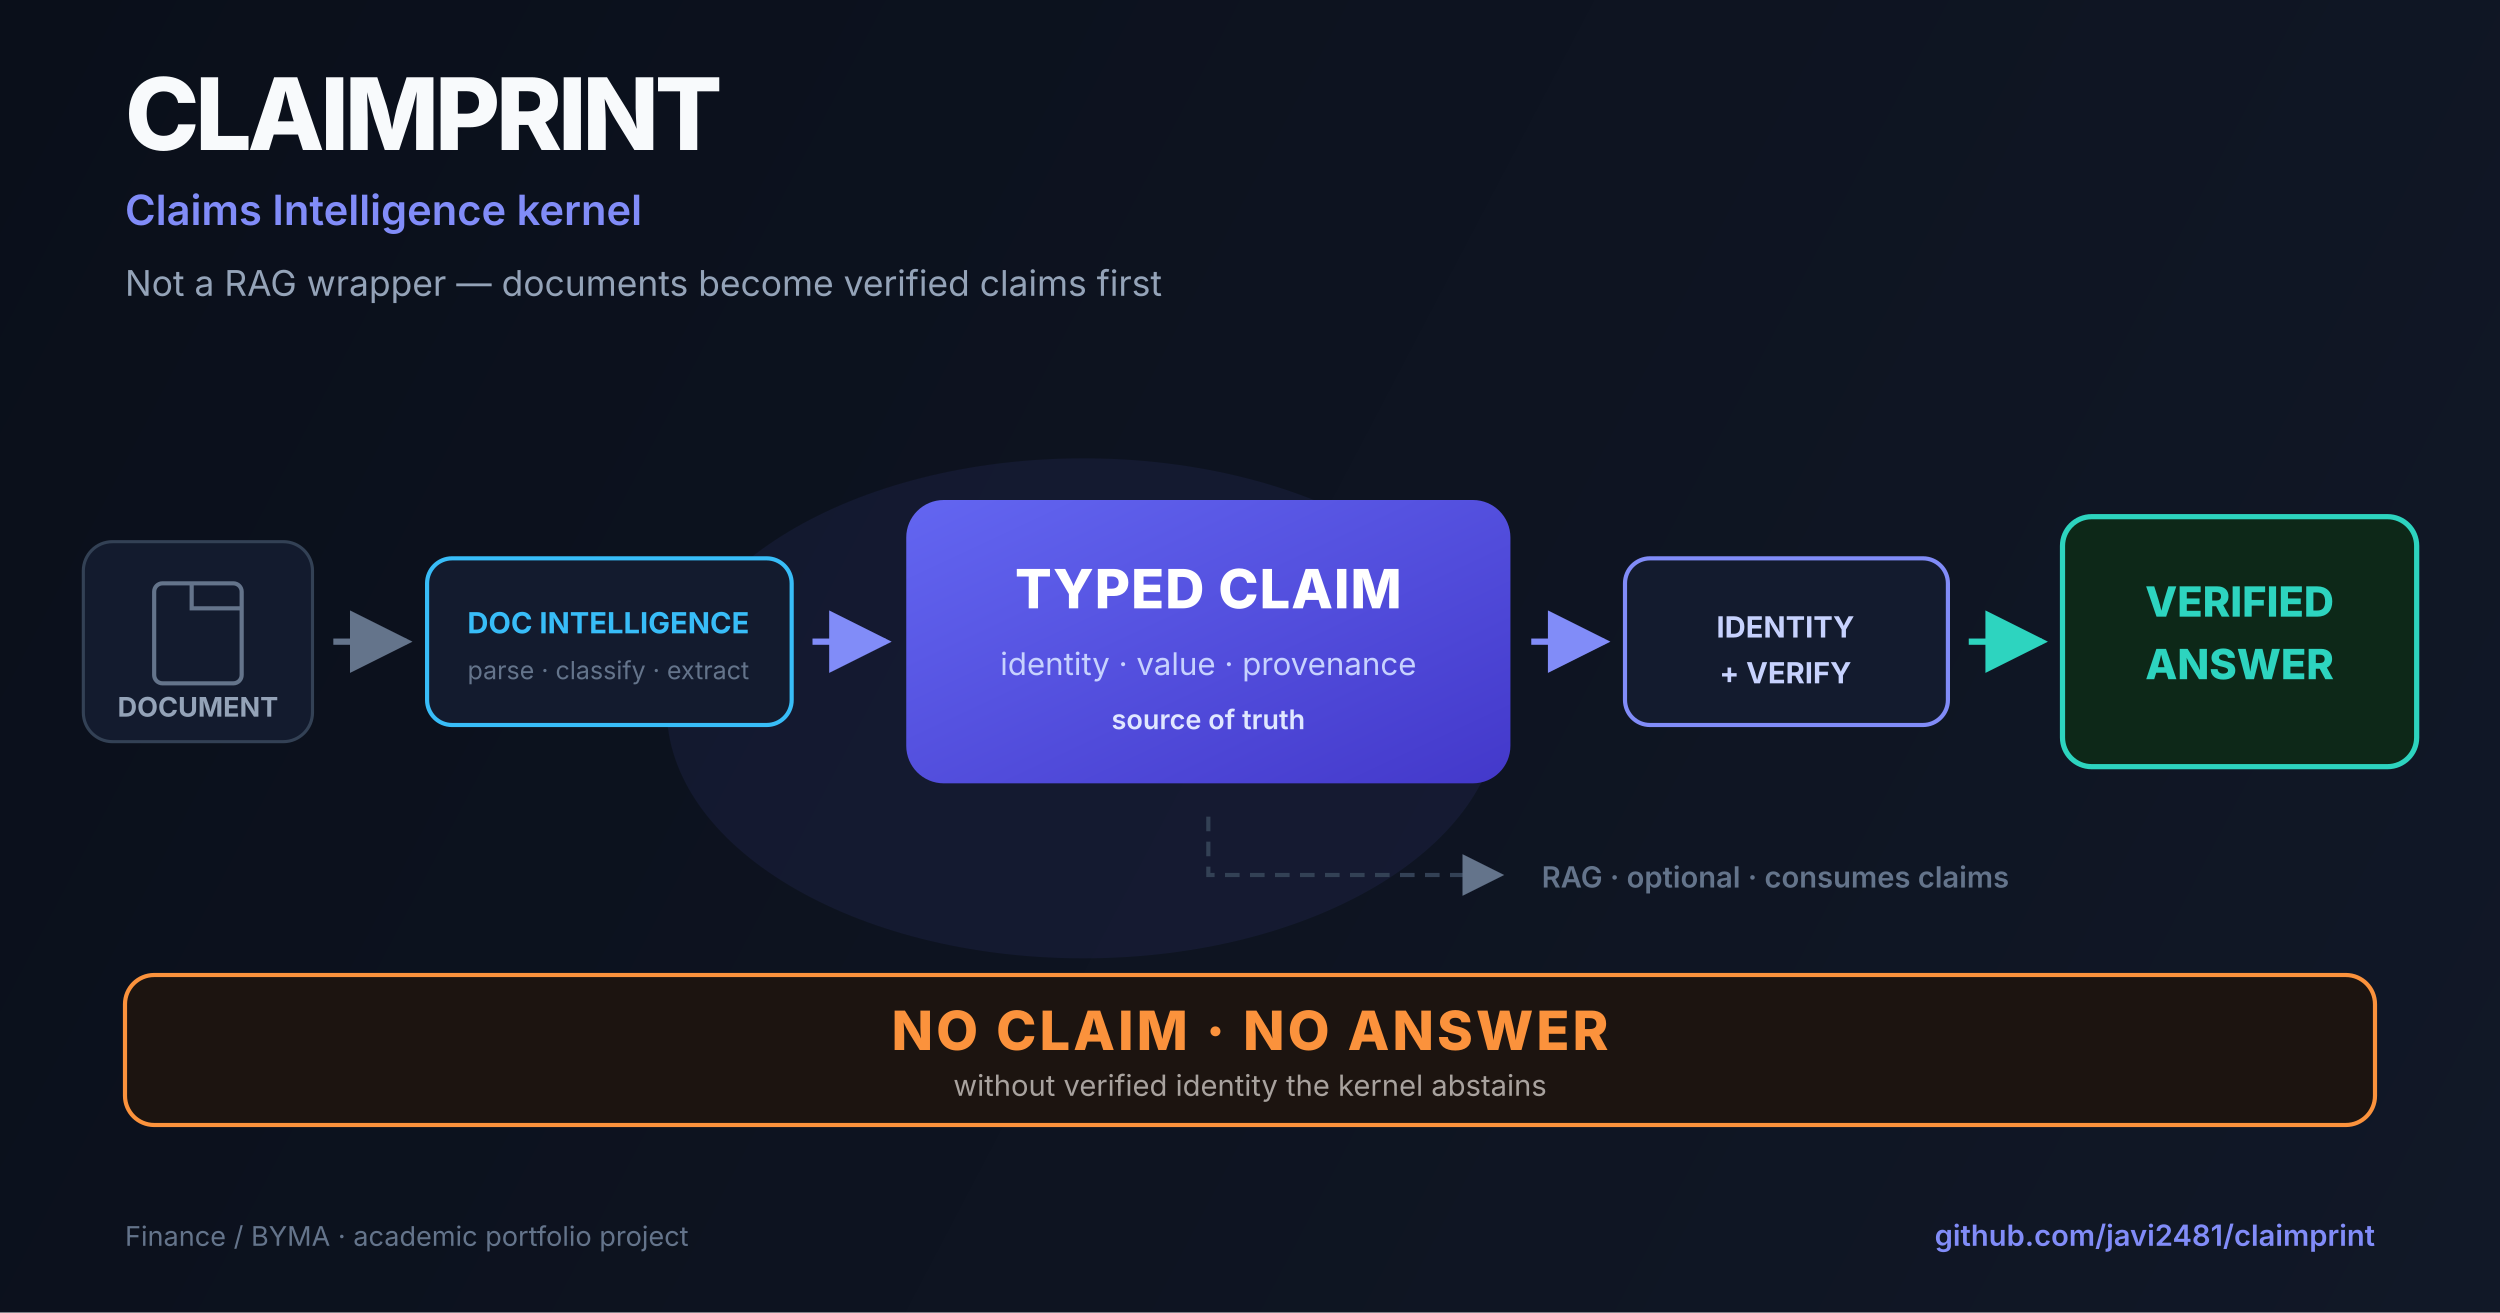
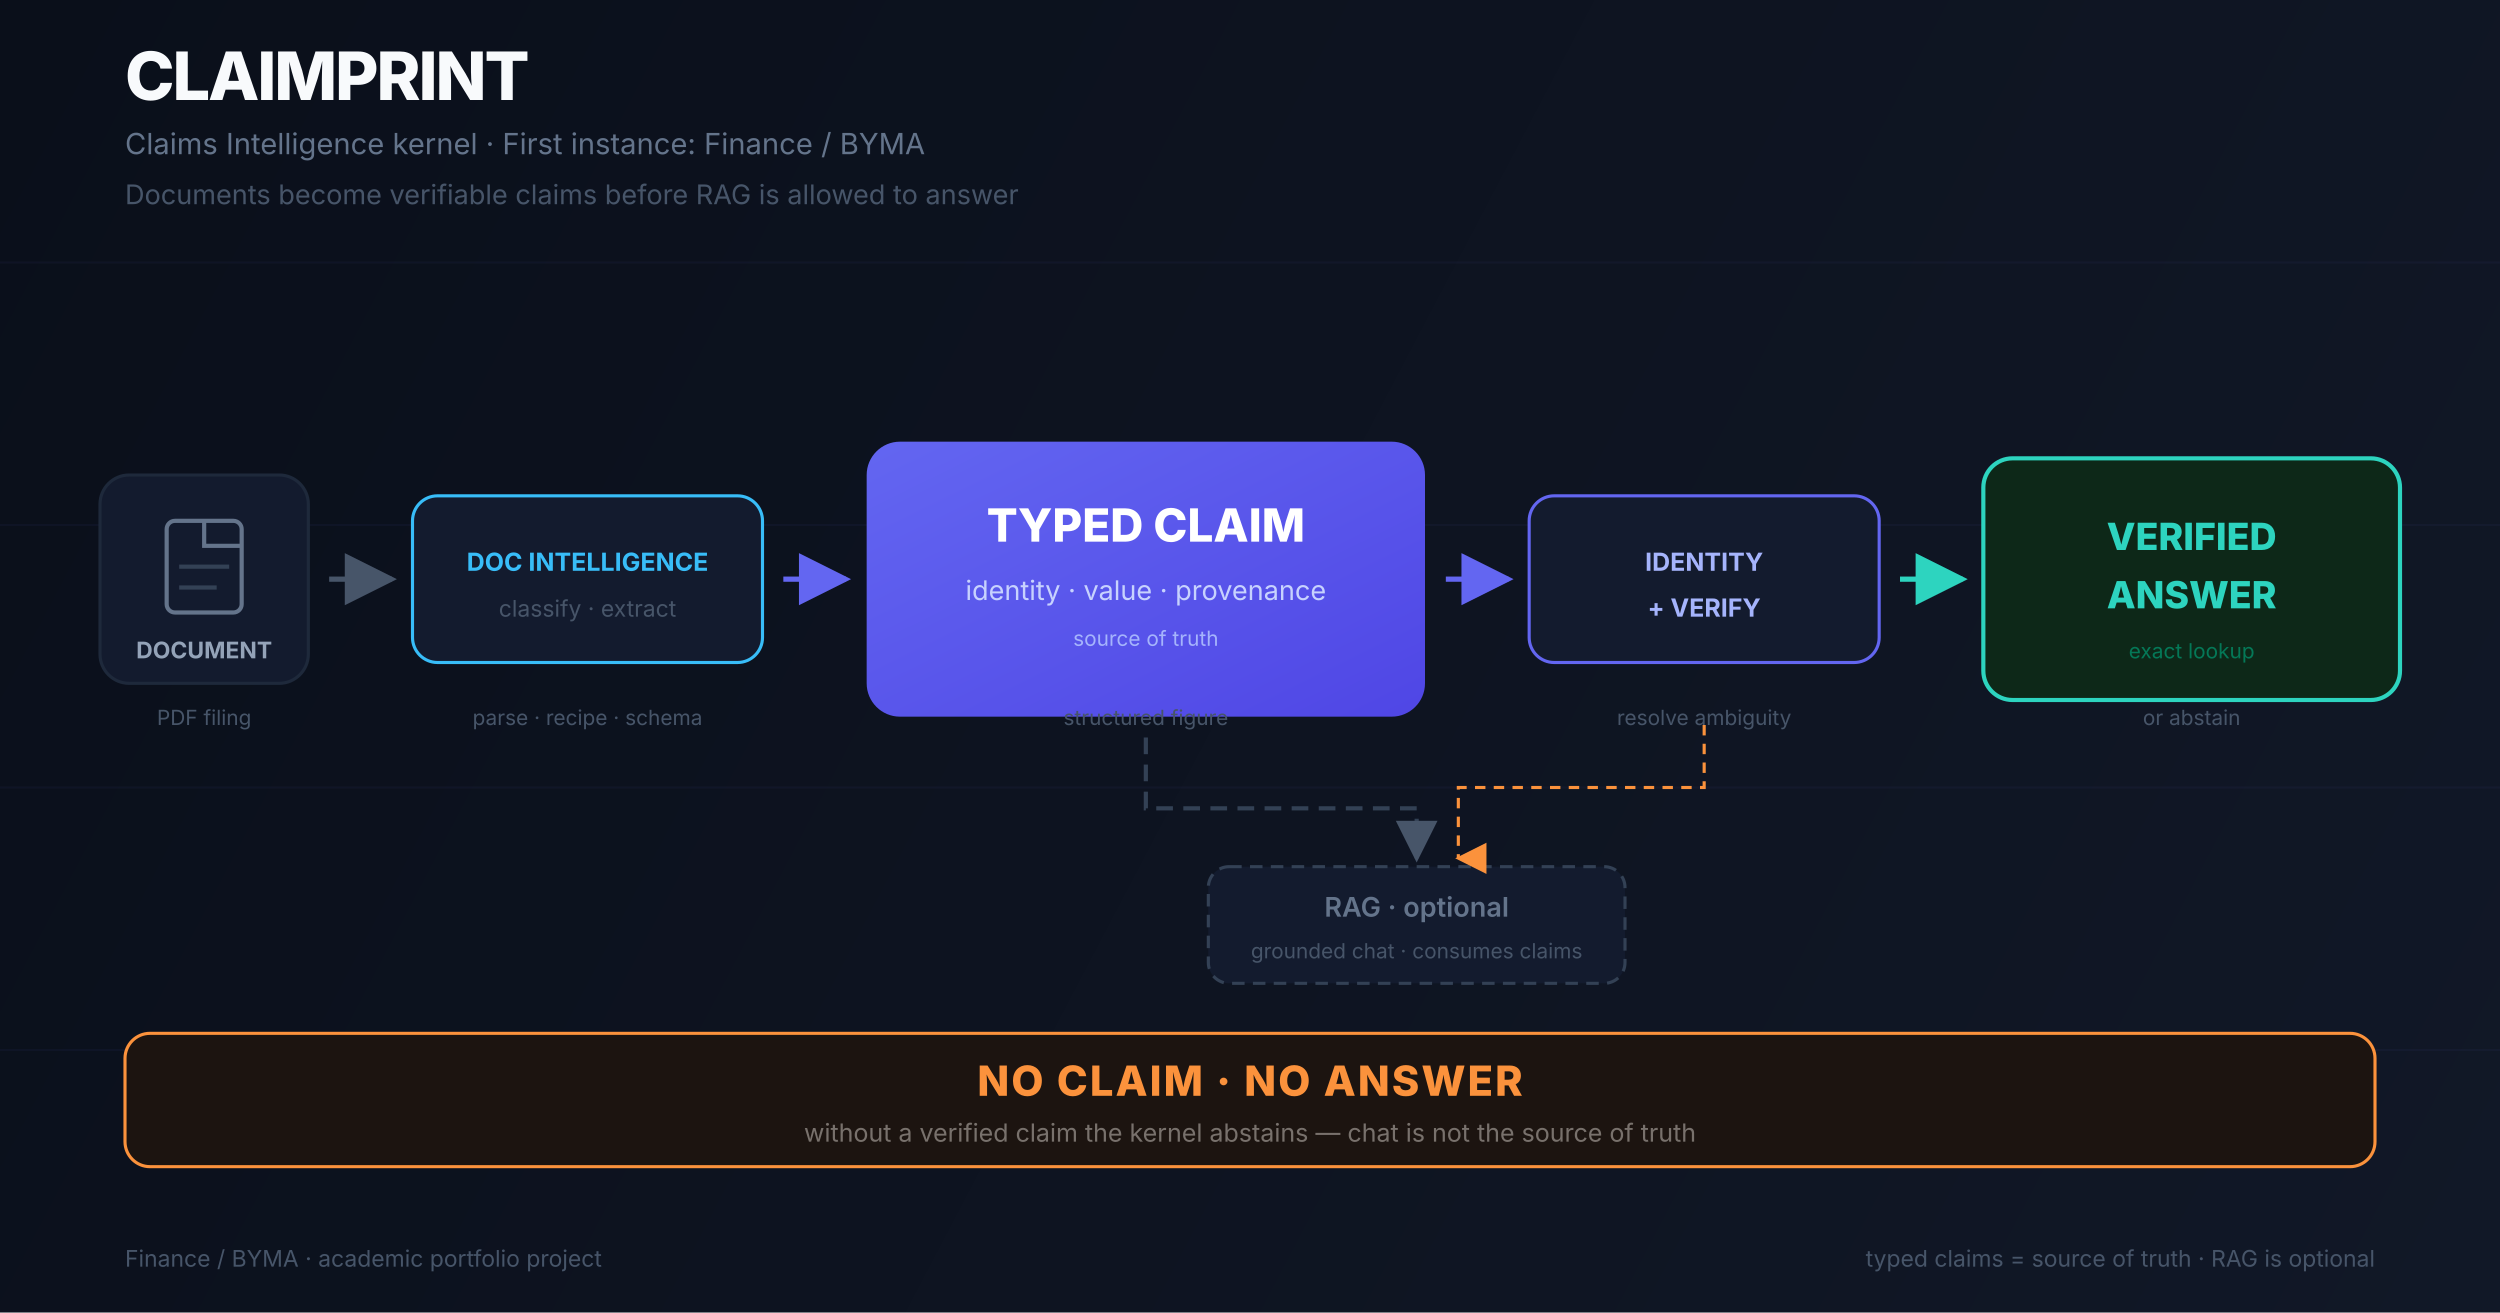
<svg xmlns="http://www.w3.org/2000/svg" viewBox="0 0 1200 630" width="1200" height="630" role="img" aria-labelledby="t d">
  <defs>
    <linearGradient id="bg" x1="0" y1="0" x2="1200" y2="630" gradientUnits="userSpaceOnUse">
      <stop offset="0%" stop-color="#0A0F1A" />
      <stop offset="100%" stop-color="#111827" />
    </linearGradient>
    <linearGradient id="claimGlow" x1="0" y1="0" x2="1" y2="1">
      <stop offset="0%" stop-color="#6366F1" />
-       <stop offset="100%" stop-color="#4338CA" />
+       <stop offset="100%" stop-color="#4F46E5" />
    </linearGradient>
    <marker id="arr" markerWidth="10" markerHeight="10" refX="9" refY="5" orient="auto">
-       <path d="M0,0 L10,5 L0,10 Z" fill="#64748B" />
+       <path d="M0,0 L10,5 L0,10 Z" fill="#475569" />
    </marker>
    <marker id="arrI" markerWidth="10" markerHeight="10" refX="9" refY="5" orient="auto">
-       <path d="M0,0 L10,5 L0,10 Z" fill="#818CF8" />
+       <path d="M0,0 L10,5 L0,10 Z" fill="#6366F1" />
    </marker>
    <marker id="arrG" markerWidth="10" markerHeight="10" refX="9" refY="5" orient="auto">
      <path d="M0,0 L10,5 L0,10 Z" fill="#2DD4BF" />
    </marker>
+     <marker id="arrO" markerWidth="10" markerHeight="10" refX="5" refY="9" orient="auto">
+       <path d="M0,0 L5,10 L10,0 Z" fill="#FB923C" />
+     </marker>
  </defs>
  <rect width="1200" height="630" fill="url(#bg)" />
-   <ellipse cx="520" cy="340" rx="200" ry="120" fill="#6366F1" opacity="0.08" />
-   <text x="60" y="72" font-family="Inter, system-ui, Segoe UI, sans-serif" font-size="48" font-weight="800" fill="#F8FAFC" letter-spacing="-2">CLAIMPRINT</text>
-   <text x="60" y="108" font-family="Inter, system-ui, sans-serif" font-size="20" font-weight="600" fill="#818CF8">Claims Intelligence kernel</text>
-   <text x="60" y="142" font-family="Inter, system-ui, sans-serif" font-size="17" fill="#94A3B8">Not a RAG wrapper — documents become verified claims first</text>
-   <g transform="translate(0, 248)">
-     <g transform="translate(40, 12)">
-       <rect x="0" y="0" width="110" height="96" rx="14" fill="#131B2E" stroke="#334155" stroke-width="1.5" />
-       <rect x="34" y="20" width="42" height="48" rx="4" fill="none" stroke="#64748B" stroke-width="2" />
-       <path d="M52 20 L52 32 L76 32" stroke="#64748B" stroke-width="2" fill="none" />
-       <text x="55" y="84" text-anchor="middle" font-family="Inter, system-ui, sans-serif" font-size="13" font-weight="700" fill="#94A3B8">DOCUMENT</text>
+   <g opacity="0.05" stroke="#6366F1" stroke-width="1">
+     <line x1="0" y1="126" x2="1200" y2="126" />
+     <line x1="0" y1="252" x2="1200" y2="252" />
+     <line x1="0" y1="378" x2="1200" y2="378" />
+     <line x1="0" y1="504" x2="1200" y2="504" />
+   </g>
+   <text x="60" y="48" font-family="Inter, system-ui, Segoe UI, sans-serif" font-size="32" font-weight="800" fill="#F8FAFC" letter-spacing="-1">CLAIMPRINT</text>
+   <text x="60" y="74" font-family="Inter, system-ui, sans-serif" font-size="14" fill="#64748B">Claims Intelligence kernel · First instance: Finance / BYMA</text>
+   <text x="60" y="98" font-family="Inter, system-ui, sans-serif" font-size="13" fill="#475569">Documents become verifiable claims before RAG is allowed to answer</text>
+   <g transform="translate(0, 228)">
+     <g transform="translate(48, 0)">
+       <rect x="0" y="0" width="100" height="100" rx="14" fill="#131B2E" stroke="#1E293B" stroke-width="1.5" />
+       <rect x="32" y="22" width="36" height="44" rx="4" fill="none" stroke="#64748B" stroke-width="2" />
+       <path d="M50 22 L50 34 L68 34" stroke="#64748B" stroke-width="2" fill="none" />
+       <line x1="38" y1="44" x2="62" y2="44" stroke="#334155" stroke-width="2" />
+       <line x1="38" y1="54" x2="56" y2="54" stroke="#334155" stroke-width="2" />
+       <text x="50" y="88" text-anchor="middle" font-family="Inter, system-ui, sans-serif" font-size="11" font-weight="700" fill="#94A3B8">DOCUMENT</text>
    </g>
-     <line x1="160" y1="60" x2="195" y2="60" stroke="#64748B" stroke-width="3" marker-end="url(#arr)" />
-     <g transform="translate(205, 20)">
-       <rect x="0" y="0" width="175" height="80" rx="12" fill="#131B2E" stroke="#38BDF8" stroke-width="2" />
-       <text x="87" y="36" text-anchor="middle" font-family="Inter, system-ui, sans-serif" font-size="14" font-weight="700" fill="#38BDF8">DOC INTELLIGENCE</text>
-       <text x="87" y="58" text-anchor="middle" font-family="Inter, system-ui, sans-serif" font-size="12" fill="#64748B">parse · classify · extract</text>
+     <line x1="158" y1="50" x2="188" y2="50" stroke="#475569" stroke-width="2.5" marker-end="url(#arr)" />
+     <g transform="translate(198, 10)">
+       <rect x="0" y="0" width="168" height="80" rx="12" fill="#131B2E" stroke="#38BDF8" stroke-width="1.5" />
+       <text x="84" y="36" text-anchor="middle" font-family="Inter, system-ui, sans-serif" font-size="12" font-weight="700" fill="#38BDF8">DOC INTELLIGENCE</text>
+       <text x="84" y="58" text-anchor="middle" font-family="Inter, system-ui, sans-serif" font-size="11" fill="#475569">classify · extract</text>
    </g>
-     <line x1="390" y1="60" x2="425" y2="60" stroke="#818CF8" stroke-width="3" marker-end="url(#arrI)" />
-     <g transform="translate(435, -8)">
-       <rect x="0" y="0" width="290" height="136" rx="18" fill="url(#claimGlow)" />
-       <text x="145" y="52" text-anchor="middle" font-family="Inter, system-ui, sans-serif" font-size="26" font-weight="800" fill="#FFFFFF" letter-spacing="0.5">TYPED CLAIM</text>
-       <text x="145" y="84" text-anchor="middle" font-family="Inter, system-ui, sans-serif" font-size="15" fill="#C7D2FE">identity · value · provenance</text>
-       <text x="145" y="110" text-anchor="middle" font-family="Inter, system-ui, sans-serif" font-size="13" font-weight="600" fill="#E0E7FF">source of truth</text>
+     <line x1="376" y1="50" x2="406" y2="50" stroke="#6366F1" stroke-width="2.5" marker-end="url(#arrI)" />
+     <g transform="translate(416, -16)">
+       <rect x="0" y="0" width="268" height="132" rx="16" fill="url(#claimGlow)" />
+       <text x="134" y="48" text-anchor="middle" font-family="Inter, system-ui, sans-serif" font-size="22" font-weight="800" fill="#FFFFFF">TYPED CLAIM</text>
+       <text x="134" y="76" text-anchor="middle" font-family="Inter, system-ui, sans-serif" font-size="13" fill="#C7D2FE">identity · value · provenance</text>
+       <text x="134" y="98" text-anchor="middle" font-family="Inter, system-ui, sans-serif" font-size="10" fill="#A5B4FC">source of truth</text>
    </g>
-     <line x1="735" y1="60" x2="770" y2="60" stroke="#818CF8" stroke-width="3" marker-end="url(#arrI)" />
-     <g transform="translate(780, 20)">
-       <rect x="0" y="0" width="155" height="80" rx="12" fill="#131B2E" stroke="#818CF8" stroke-width="2" />
-       <text x="77" y="38" text-anchor="middle" font-family="Inter, system-ui, sans-serif" font-size="14" font-weight="700" fill="#C7D2FE">IDENTITY</text>
-       <text x="77" y="60" text-anchor="middle" font-family="Inter, system-ui, sans-serif" font-size="14" font-weight="700" fill="#C7D2FE">+ VERIFY</text>
+     <line x1="694" y1="50" x2="724" y2="50" stroke="#6366F1" stroke-width="2.5" marker-end="url(#arrI)" />
+     <g transform="translate(734, 10)">
+       <rect x="0" y="0" width="168" height="80" rx="12" fill="#131B2E" stroke="#6366F1" stroke-width="1.5" />
+       <text x="84" y="36" text-anchor="middle" font-family="Inter, system-ui, sans-serif" font-size="12" font-weight="700" fill="#A5B4FC">IDENTITY</text>
+       <text x="84" y="58" text-anchor="middle" font-family="Inter, system-ui, sans-serif" font-size="12" font-weight="700" fill="#A5B4FC">+ VERIFY</text>
    </g>
-     <line x1="945" y1="60" x2="980" y2="60" stroke="#2DD4BF" stroke-width="3" marker-end="url(#arrG)" />
-     <g transform="translate(990, 0)">
-       <rect x="0" y="0" width="170" height="120" rx="14" fill="#0D2818" stroke="#2DD4BF" stroke-width="2.5" />
-       <text x="85" y="48" text-anchor="middle" font-family="Inter, system-ui, sans-serif" font-size="20" font-weight="800" fill="#2DD4BF">VERIFIED</text>
-       <text x="85" y="78" text-anchor="middle" font-family="Inter, system-ui, sans-serif" font-size="20" font-weight="800" fill="#2DD4BF">ANSWER</text>
+     <line x1="912" y1="50" x2="942" y2="50" stroke="#2DD4BF" stroke-width="2.5" marker-end="url(#arrG)" />
+     <g transform="translate(952, -8)">
+       <rect x="0" y="0" width="200" height="116" rx="14" fill="#0D2818" stroke="#2DD4BF" stroke-width="2" />
+       <text x="100" y="44" text-anchor="middle" font-family="Inter, system-ui, sans-serif" font-size="18" font-weight="800" fill="#2DD4BF">VERIFIED</text>
+       <text x="100" y="72" text-anchor="middle" font-family="Inter, system-ui, sans-serif" font-size="18" font-weight="800" fill="#2DD4BF">ANSWER</text>
+       <text x="100" y="96" text-anchor="middle" font-family="Inter, system-ui, sans-serif" font-size="10" fill="#047857">exact lookup</text>
    </g>
  </g>
-   <path d="M580 392 L580 420 L720 420" stroke="#334155" stroke-width="2" stroke-dasharray="7 5" fill="none" marker-end="url(#arr)" />
-   <text x="740" y="426" font-family="Inter, system-ui, sans-serif" font-size="14" font-weight="600" fill="#64748B">RAG · optional · consumes claims</text>
-   <g transform="translate(60, 468)">
-     <rect x="0" y="0" width="1080" height="72" rx="14" fill="#1C1410" stroke="#FB923C" stroke-width="2" />
-     <text x="540" y="36" text-anchor="middle" font-family="Inter, system-ui, sans-serif" font-size="26" font-weight="800" fill="#FB923C" letter-spacing="1.5">NO CLAIM · NO ANSWER</text>
-     <text x="540" y="58" text-anchor="middle" font-family="Inter, system-ui, sans-serif" font-size="14" fill="#A8A29E">without verified identity the kernel abstains</text>
+   <g font-family="Inter, system-ui, sans-serif" font-size="10" fill="#475569">
+     <text x="98" y="348" text-anchor="middle">PDF filing</text>
+     <text x="282" y="348" text-anchor="middle">parse · recipe · schema</text>
+     <text x="550" y="348" text-anchor="middle">structured figure</text>
+     <text x="818" y="348" text-anchor="middle">resolve ambiguity</text>
+     <text x="1052" y="348" text-anchor="middle">or abstain</text>
  </g>
-   <text x="60" y="598" font-family="Inter, system-ui, sans-serif" font-size="13" fill="#64748B">Finance / BYMA · academic portfolio project</text>
-   <text x="1140" y="598" text-anchor="end" font-family="Inter, system-ui, sans-serif" font-size="14" font-weight="600" fill="#818CF8">github.com/javi2481/claimprint</text>
+   <path d="M550 354 L550 388 L680 388 L680 412" stroke="#334155" stroke-width="2" stroke-dasharray="8 5" fill="none" marker-end="url(#arr)" />
+   <g transform="translate(580, 416)">
+     <rect x="0" y="0" width="200" height="56" rx="10" fill="#131B2E" stroke="#334155" stroke-width="1.5" stroke-dasharray="6 4" />
+     <text x="100" y="24" text-anchor="middle" font-family="Inter, system-ui, sans-serif" font-size="13" font-weight="600" fill="#64748B">RAG · optional</text>
+     <text x="100" y="44" text-anchor="middle" font-family="Inter, system-ui, sans-serif" font-size="10" fill="#475569">grounded chat · consumes claims</text>
+   </g>
+   <path d="M818 348 L818 378 L700 378 L700 412" stroke="#FB923C" stroke-width="1.5" stroke-dasharray="5 4" fill="none" marker-end="url(#arrO)" />
+   <g transform="translate(60, 496)">
+     <rect x="0" y="0" width="1080" height="64" rx="12" fill="#1C1410" stroke="#FB923C" stroke-width="1.5" />
+     <text x="540" y="30" text-anchor="middle" font-family="Inter, system-ui, sans-serif" font-size="20" font-weight="800" fill="#FB923C" letter-spacing="1">NO CLAIM · NO ANSWER</text>
+     <text x="540" y="52" text-anchor="middle" font-family="Inter, system-ui, sans-serif" font-size="12" fill="#78716C">without a verified claim the kernel abstains — chat is not the source of truth</text>
+   </g>
+   <text x="60" y="608" font-family="Inter, system-ui, sans-serif" font-size="11" fill="#475569">Finance / BYMA · academic portfolio project</text>
+   <text x="1140" y="608" text-anchor="end" font-family="Inter, system-ui, sans-serif" font-size="11" fill="#475569">typed claims = source of truth · RAG is optional</text>
</svg>
